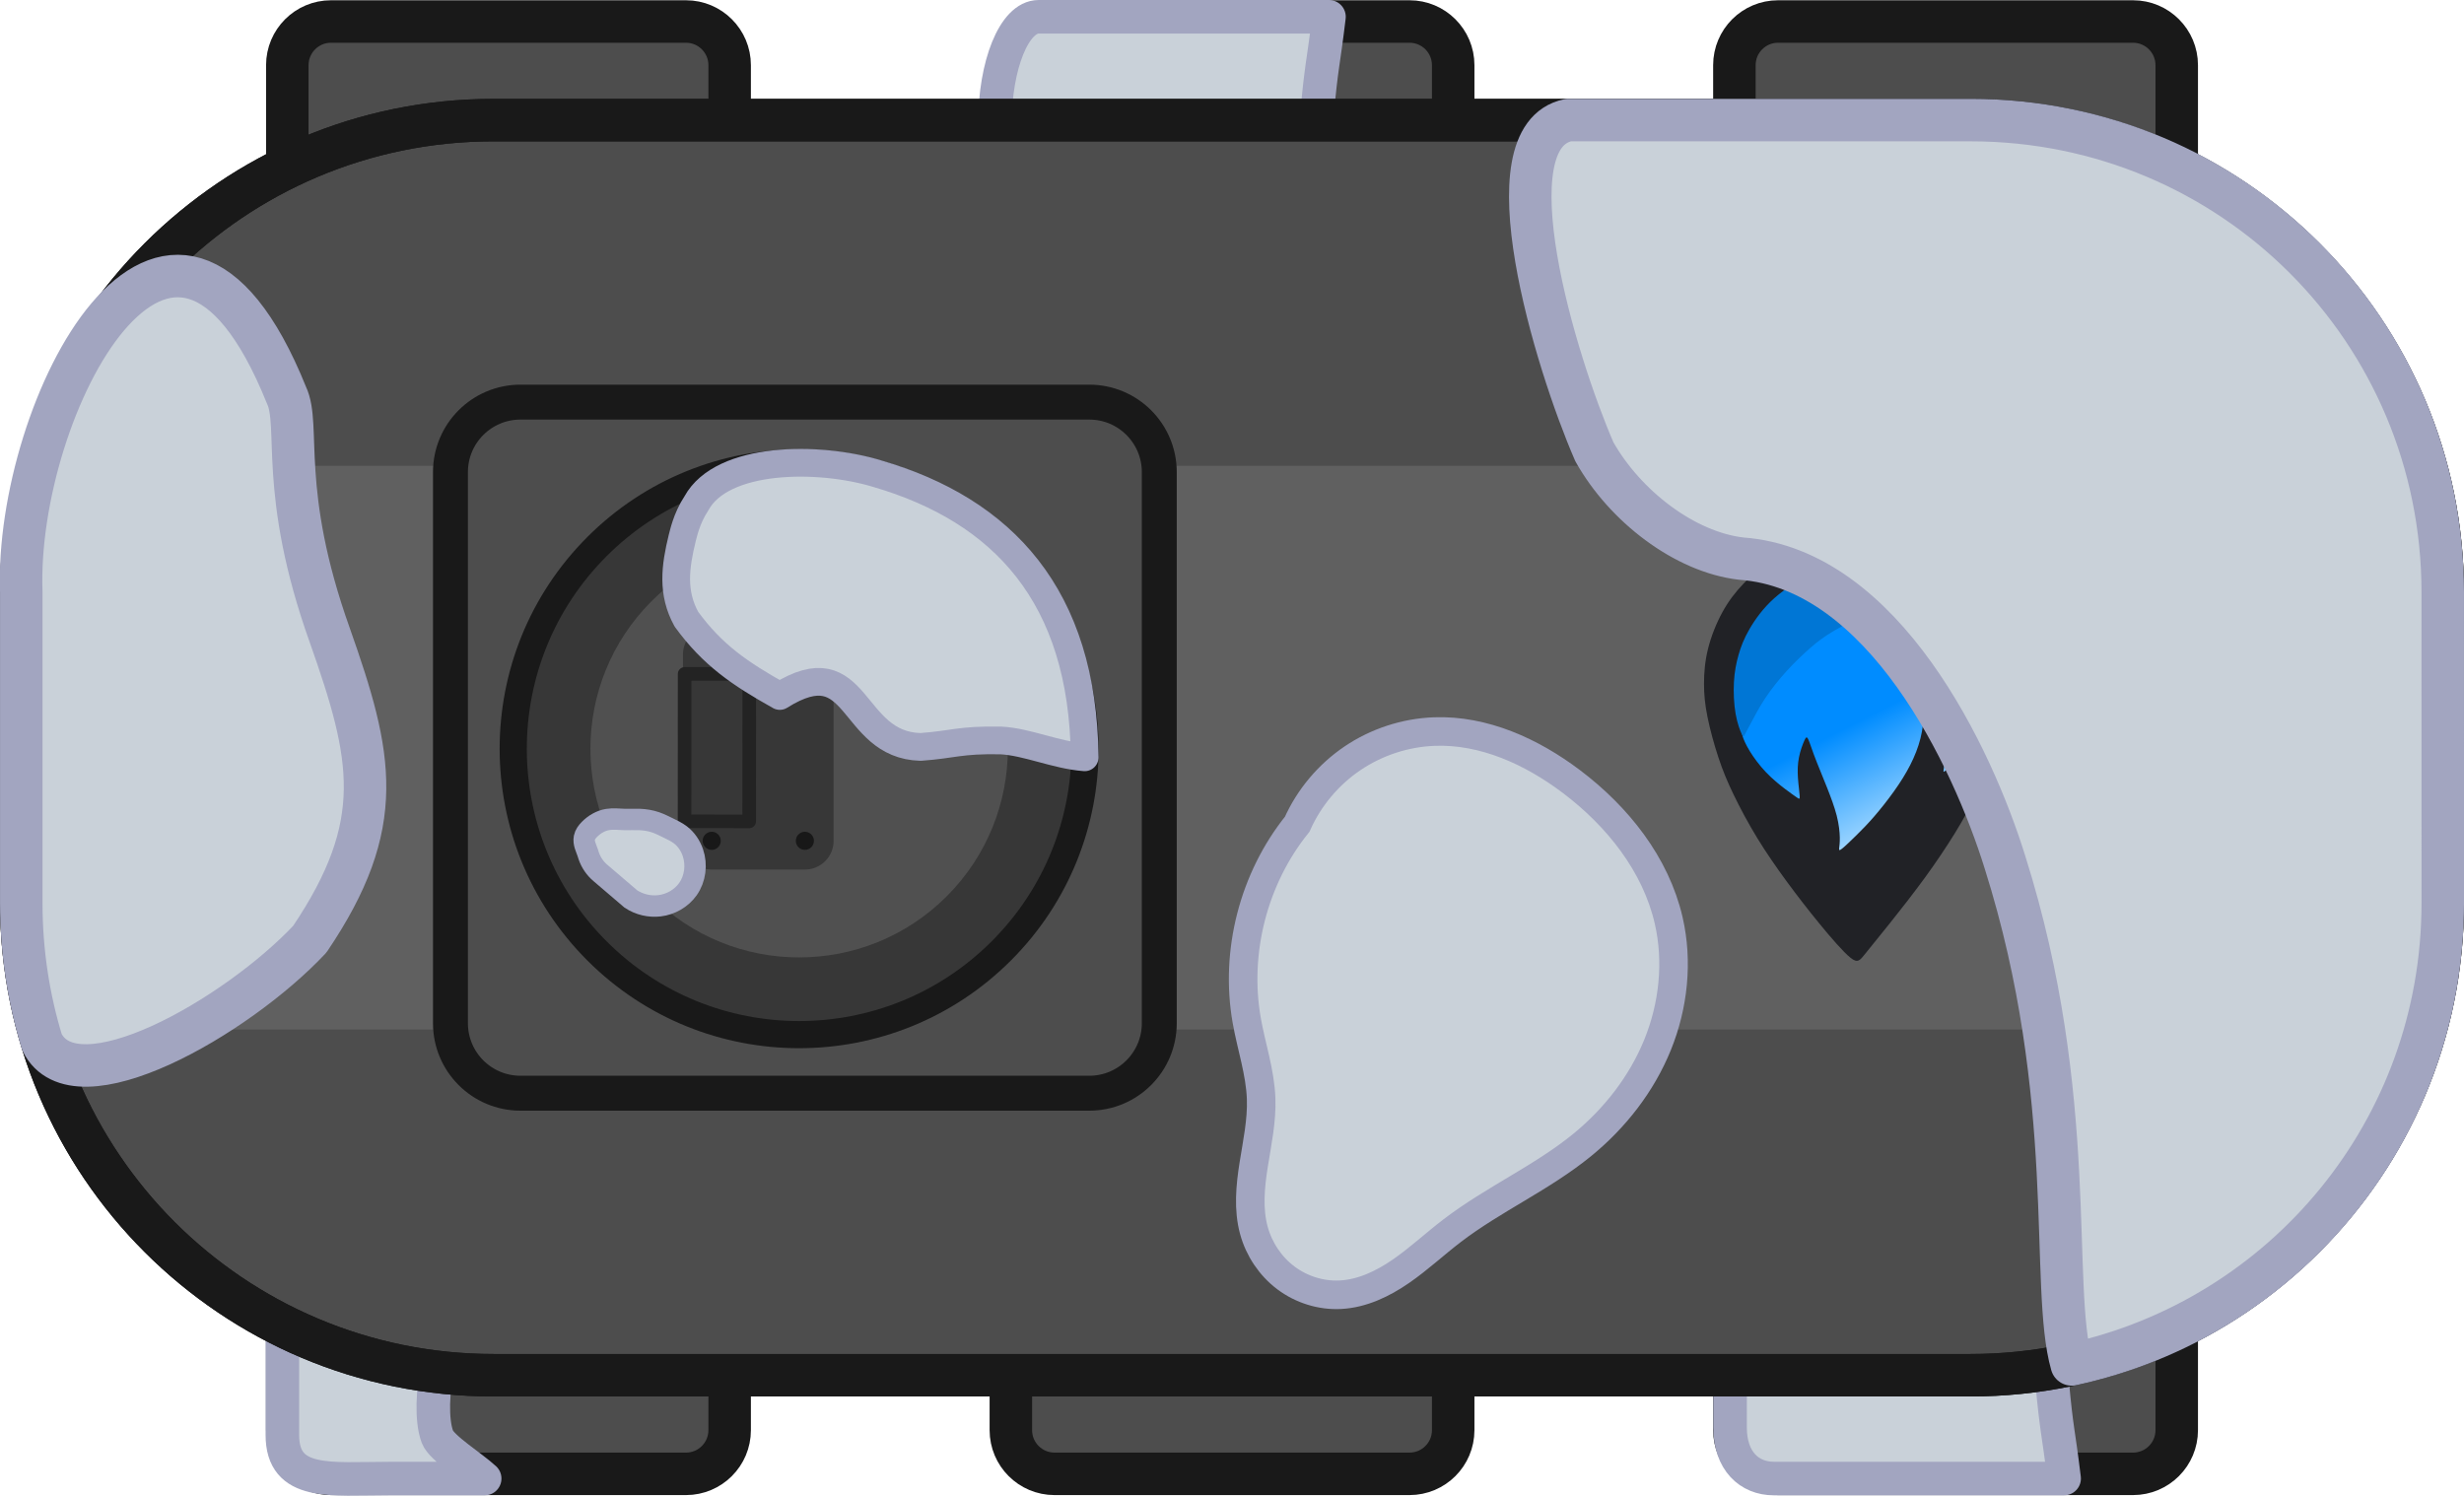
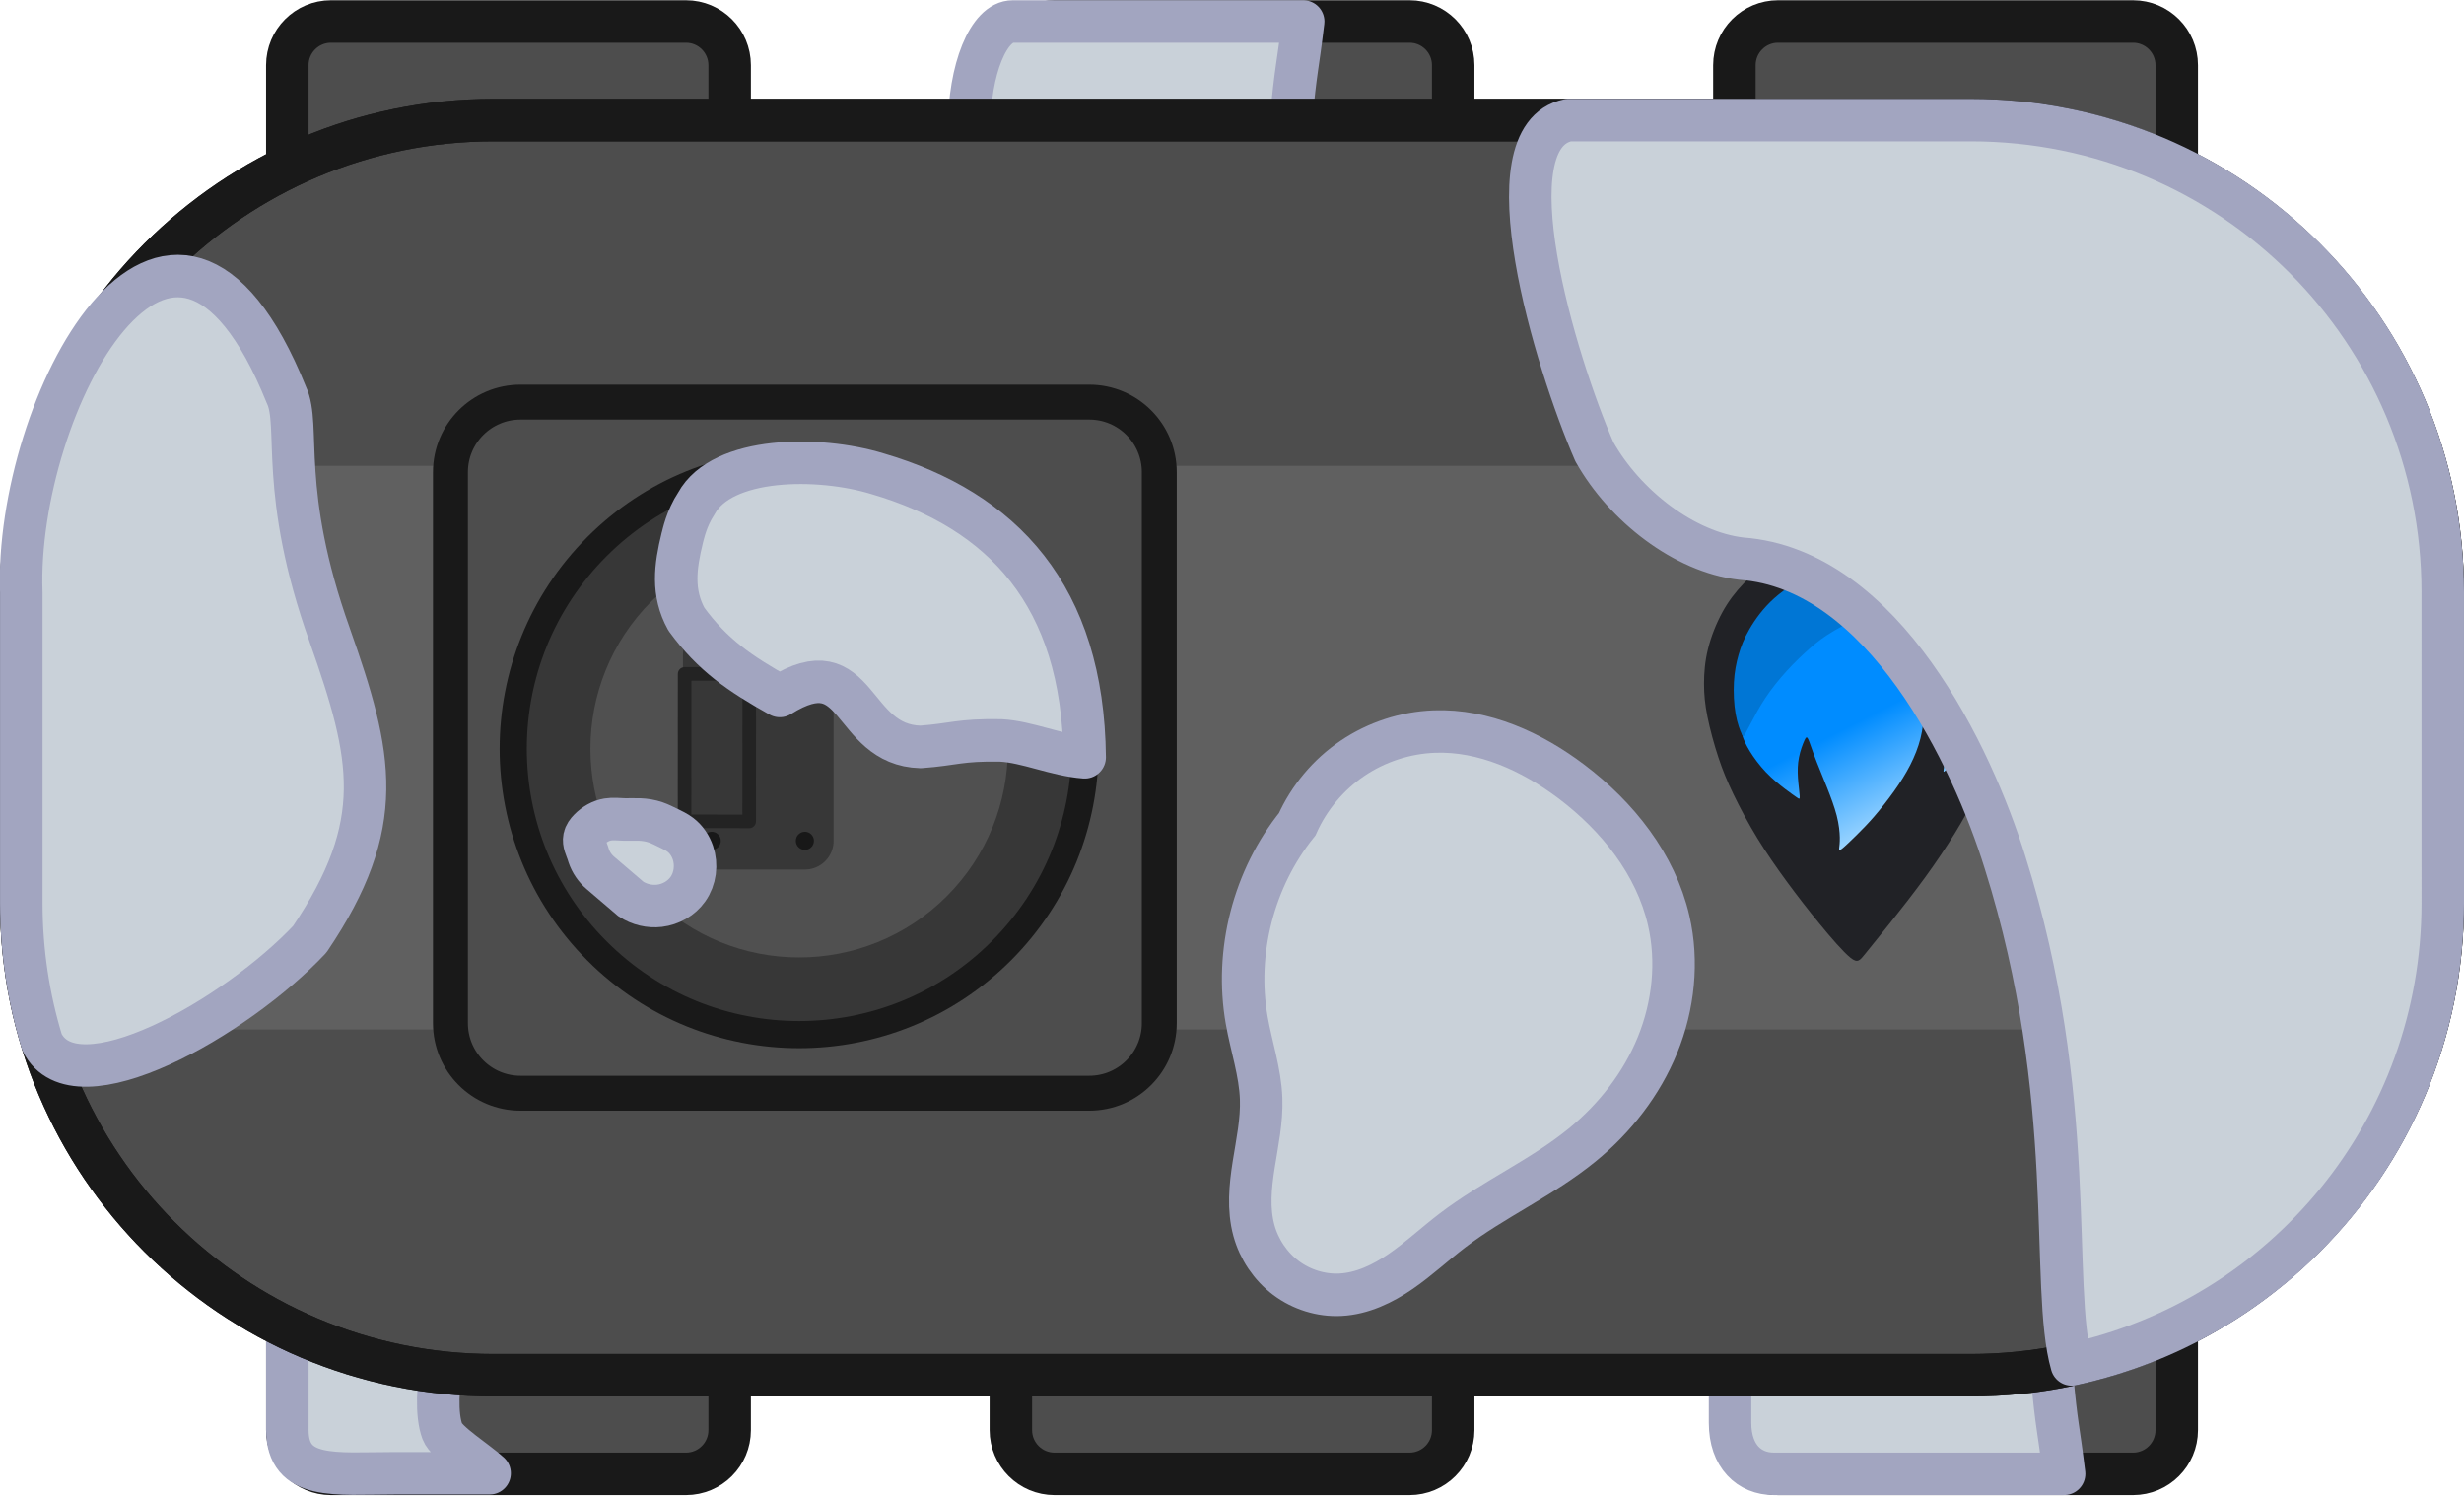
<svg xmlns="http://www.w3.org/2000/svg" xmlns:xlink="http://www.w3.org/1999/xlink" width="521.9" height="316.722" viewBox="0 0 138.086 83.799" version="1.1" id="svg1" xml:space="preserve">
  <defs id="defs1">
    <linearGradient id="linearGradient1789">
      <stop style="stop-color:#008cff;stop-opacity:1;" offset="0.538" id="stop1785" />
      <stop style="stop-color:#a5d9ff;stop-opacity:1;" offset="1" id="stop1787" />
    </linearGradient>
    <linearGradient xlink:href="#linearGradient1789" id="linearGradient2" gradientUnits="userSpaceOnUse" gradientTransform="translate(-74.48822,-33.59973)" x1="112.28" y1="85.87" x2="96.735" y2="54.829" />
  </defs>
  <g id="layer1" transform="translate(-33.59821,-108.5191)">
    <g id="layer1-1" transform="translate(-1.353249,40.00965)">
      <g id="g6300" transform="translate(266.8364,23.02816)">
-         <g id="g21780-2" transform="rotate(90,-208.3046,132.8434)">
-           <g id="g19985-2" transform="translate(-90.9251)">
-             <g id="g19977-3" transform="matrix(0,1.333333,-1.333333,0,-47.06052,-161.3004)">
-               <rect style="fill:#4d4d4d;fill-opacity:1;stroke:#191919;stroke-width:1.786;stroke-linecap:round;stroke-linejoin:round;stroke-miterlimit:4;stroke-dasharray:none;stroke-opacity:1;paint-order:markers fill stroke" id="rect19927-5" width="18.592" height="61.049" x="146.803" y="56.308" rx="1.836" />
-               <rect style="fill:#4d4d4d;fill-opacity:1;stroke:#191919;stroke-width:1.786;stroke-linecap:round;stroke-linejoin:round;stroke-miterlimit:4;stroke-dasharray:none;stroke-opacity:1;paint-order:markers fill stroke" id="rect19929-2" width="18.592" height="61.049" x="177.214" y="56.308" rx="1.836" />
-               <rect style="fill:#4d4d4d;fill-opacity:1;stroke:#191919;stroke-width:1.786;stroke-linecap:round;stroke-linejoin:round;stroke-miterlimit:4;stroke-dasharray:none;stroke-opacity:1;paint-order:markers fill stroke" id="rect19931-1" width="18.592" height="61.049" x="207.625" y="56.308" rx="1.836" />
-               <path id="path19933-1" style="fill:#c9d1d9;fill-opacity:1;stroke:#a2a5c0;stroke-width:1.411;stroke-linecap:round;stroke-linejoin:round;stroke-miterlimit:4;stroke-dasharray:none;stroke-opacity:1;paint-order:markers fill stroke" d="m 196.476,113.046 c 0,2.498 -0.819,4.509 -1.836,4.509 h -12.205 c 0.249,-2.073 0.31,-1.963 0.504,-4.106 0.018,-0.196 0.212,-2.765 0.281,-3.102 0.105,-0.514 0.317,-0.864 0.421,-1.378 0.086,-0.424 0.062,-0.945 0.14,-1.378 0.107,-0.591 0.63,-2.58 0.842,-3.101 0.36,-0.885 0.53,-0.689 0.982,-0.689 0.448,0 1.104,-0.135 1.544,0.345 0.214,0.233 0.37,0.704 0.561,1.034 1.276,2.193 2.569,5.454 4.209,5.857 0.767,0.188 2.084,0.273 2.806,0 0.467,-0.176 1.25,-1.447 1.75,-1.985 z" />
-               <path id="path20013-8" style="fill:#c9d1d9;fill-opacity:1;stroke:#a2a5c0;stroke-width:1.411;stroke-linecap:round;stroke-linejoin:round;stroke-miterlimit:4;stroke-dasharray:none;stroke-opacity:1;paint-order:markers fill stroke" d="m 221.916,56.109 c 2.498,0 4.509,-0.312 4.509,1.836 v 12.205 c -2.073,-0.249 -1.963,-0.31 -4.106,-0.504 -0.196,-0.018 -2.765,-0.212 -3.102,-0.281 -0.514,-0.105 -0.864,-0.317 -1.378,-0.421 -0.424,-0.086 -0.945,-0.062 -1.378,-0.14 -0.591,-0.107 -2.58,-0.63 -3.101,-0.842 -0.885,-0.36 -0.689,-0.53 -0.689,-0.982 0,-0.448 -0.135,-1.104 0.345,-1.544 0.233,-0.214 0.704,-0.37 1.034,-0.561 2.193,-1.276 5.454,-2.569 5.857,-4.209 0.188,-0.767 0.273,-2.084 0,-2.806 -0.176,-0.467 -1.447,-1.25 -1.985,-1.75 z" />
-               <path id="path19967-4" style="fill:#c9d1d9;fill-opacity:1;stroke:#a2a5c0;stroke-width:1.411;stroke-linecap:round;stroke-linejoin:round;stroke-miterlimit:4;stroke-dasharray:none;stroke-opacity:1;paint-order:markers fill stroke" d="m 165.577,58.258 c 0,-1.42 -0.819,-2.147 -1.836,-2.147 h -12.205 c 0.249,2.053 0.31,1.944 0.504,4.066 0.018,0.194 0.212,2.739 0.281,3.072 0.105,0.509 0.317,0.856 0.421,1.365 0.086,0.42 0.062,0.936 0.14,1.365 0.107,0.585 0.63,2.555 0.842,3.071 0.36,0.877 0.53,0.682 0.982,0.682 0.448,0 1.104,0.134 1.544,-0.341 0.214,-0.231 0.37,-0.697 0.561,-1.024 1.276,-2.172 2.569,-5.402 4.209,-5.801 0.767,-0.187 2.084,-0.27 2.806,0 0.467,0.175 1.25,1.433 1.75,1.966 z" />
-               <rect style="fill:#4d4d4d;fill-opacity:1;stroke:#191919;stroke-width:1.786;stroke-linecap:round;stroke-linejoin:round;stroke-miterlimit:4;stroke-dasharray:none;stroke-opacity:1;paint-order:markers fill stroke" id="rect19935-4" width="101.776" height="52.759" x="135.622" y="60.453" rx="19.844" ry="19.844" />
-               <rect style="opacity:1;fill:#606060;fill-opacity:1;stroke:none;stroke-width:2.381;stroke-linecap:round;stroke-linejoin:round;stroke-opacity:1;paint-order:markers fill stroke" id="rect19937-7" width="101.776" height="23.695" x="135.622" y="74.985" rx="0" ry="0" />
-               <rect style="fill:#4d4d4d;fill-opacity:1;stroke:#191919;stroke-width:1.468;stroke-linecap:round;stroke-linejoin:round;stroke-miterlimit:4;stroke-dasharray:none;stroke-opacity:1;paint-order:markers fill stroke" id="rect19939-8" width="29.793" height="29.05" x="189.567" y="72.308" rx="2.942" />
-               <ellipse style="fill:#373737;fill-opacity:1;stroke:#191919;stroke-width:1.142;stroke-linecap:round;stroke-linejoin:round;stroke-miterlimit:4;stroke-dasharray:none;stroke-opacity:1" id="ellipse19941-1" cx="206.116" cy="-83.38" rx="12.017" ry="12.017" transform="rotate(45)" />
-               <ellipse style="fill:#505050;fill-opacity:1;stroke:none;stroke-width:1.523;stroke-linecap:round;stroke-linejoin:round;stroke-miterlimit:4;stroke-dasharray:none;stroke-opacity:1" id="ellipse19943-1" cx="206.116" cy="-83.38" rx="8.772" ry="8.772" transform="rotate(45)" />
-               <g id="g19957-7" transform="matrix(0.8219178,0,0,0.8219178,70.92831,11.75875)">
-                 <rect style="fill:#373737;fill-opacity:1;stroke:#373737;stroke-width:2.94;stroke-linecap:butt;stroke-linejoin:round;stroke-dasharray:none;stroke-opacity:1" id="rect19945-0" width="9.528" height="4.764" x="-96.104" y="162.468" ry="0" transform="rotate(-90)" />
-                 <circle style="fill:#181818;fill-opacity:1;stroke:none;stroke-width:2.939;stroke-linecap:round;stroke-linejoin:round;stroke-miterlimit:4;stroke-dasharray:none;stroke-opacity:1" id="circle19947-1" cx="77.752" cy="172.007" transform="rotate(-35.07029)" r="0.463" />
-                 <circle style="fill:#181818;fill-opacity:1;stroke:none;stroke-width:2.939;stroke-linecap:round;stroke-linejoin:round;stroke-miterlimit:4;stroke-dasharray:none;stroke-opacity:1" id="circle19949-4" cx="81.651" cy="174.744" transform="rotate(-35.07029)" r="0.463" />
-                 <circle style="fill:#181818;fill-opacity:1;stroke:none;stroke-width:2.939;stroke-linecap:round;stroke-linejoin:round;stroke-miterlimit:4;stroke-dasharray:none;stroke-opacity:1" id="circle19951-3" cx="87.125" cy="166.946" transform="rotate(-35.07029)" r="0.463" />
-                 <ellipse style="fill:#181818;fill-opacity:1;stroke:none;stroke-width:2.939;stroke-linecap:round;stroke-linejoin:round;stroke-miterlimit:4;stroke-dasharray:none;stroke-opacity:1" id="ellipse19953-0" cx="83.226" cy="164.209" transform="rotate(-35.07029)" rx="0.463" ry="0.463" />
-                 <rect style="fill:none;fill-opacity:1;stroke:#232323;stroke-width:0.695;stroke-linecap:round;stroke-linejoin:round;stroke-miterlimit:4;stroke-dasharray:none;stroke-opacity:1" id="rect19955-3" width="3.305" height="7.541" x="-168.66" y="-95.023" transform="matrix(-0.9999999,-5.2688648e-4,4.5131798e-4,-0.9999999,0,0)" />
-               </g>
-               <g id="g19965-5" transform="matrix(0.2922203,0,0,0.2985074,152.5301,76.82804)" style="stroke-width:3.386">
-                 <path style="fill:#212226;stroke:none;stroke-width:3.583;stroke-linecap:round;stroke-linejoin:round;stroke-miterlimit:10;stroke-dasharray:none" d="m 27.326,3.934 c 1.035,0.807 2.81,2.823 4.464,4.8 1.654,1.976 3.186,3.912 4.679,5.902 1.492,1.99 2.944,4.033 4.262,6.144 1.318,2.111 2.501,4.289 3.415,6.144 0.914,1.855 1.56,3.388 2.178,5.216 0.618,1.828 1.21,3.953 1.573,5.714 0.363,1.761 0.497,3.159 0.497,4.679 -2.6e-5,1.519 -0.134,3.159 -0.578,4.907 -0.444,1.748 -1.197,3.603 -2.07,5.162 -0.874,1.559 -1.869,2.823 -3.065,4.047 -1.197,1.223 -2.595,2.406 -4.141,3.361 -1.546,0.955 -3.24,1.681 -4.988,2.218 -1.748,0.538 -3.549,0.887 -5.122,1.062 -1.573,0.175 -2.917,0.175 -4.127,0.081 -1.21,-0.094 -2.285,-0.282 -3.24,-0.524 -0.955,-0.242 -1.788,-0.538 -2.689,-0.914 C 17.471,61.556 16.503,61.099 15.307,60.346 14.11,59.593 12.685,58.544 11.502,57.482 10.319,56.42 9.378,55.345 8.679,54.444 7.979,53.543 7.522,52.817 6.985,51.634 6.447,50.451 5.828,48.811 5.452,47.439 5.075,46.068 4.941,44.966 4.901,43.756 4.86,42.546 4.914,41.228 5.156,39.534 5.398,37.84 5.828,35.77 6.527,33.592 7.226,31.414 8.194,29.128 9.162,27.125 c 0.968,-2.003 1.936,-3.724 3.146,-5.647 1.21,-1.923 2.662,-4.047 4.302,-6.252 1.64,-2.205 3.469,-4.49 5.015,-6.386 1.546,-1.896 2.81,-3.401 3.59,-4.356 0.78,-0.955 1.076,-1.358 2.111,-0.551 z" id="path19959-7" />
-                 <path style="fill:url(#linearGradient2);fill-opacity:1;stroke:none;stroke-width:7.845;stroke-linecap:round;stroke-linejoin:round;stroke-miterlimit:10" d="m 16.869,41.11 c -0.04,-0.497 -0.121,-1.492 -0.094,-2.622 0.027,-1.129 0.161,-2.393 0.484,-3.657 0.323,-1.264 0.834,-2.528 1.479,-3.764 0.645,-1.237 1.425,-2.447 2.326,-3.684 0.901,-1.237 1.923,-2.501 2.837,-3.536 0.914,-1.035 1.721,-1.842 2.541,-2.635 0.82,-0.793 1.654,-1.573 2.084,-1.909 0.43,-0.336 0.457,-0.228 0.43,0.054 -0.027,0.282 -0.108,0.739 -0.094,1.506 0.013,0.766 0.121,1.842 0.444,3.079 0.323,1.237 0.86,2.635 1.398,3.966 0.538,1.331 1.076,2.595 1.452,3.522 0.376,0.928 0.592,1.519 0.793,2.084 0.202,0.565 0.39,1.102 0.538,1.331 0.148,0.228 0.255,0.148 0.484,-0.35 0.229,-0.497 0.578,-1.412 0.766,-2.339 0.188,-0.928 0.215,-1.869 0.148,-2.877 -0.067,-1.008 -0.229,-2.084 -0.255,-2.581 -0.027,-0.497 0.081,-0.417 0.417,-0.188 0.336,0.229 0.901,0.605 1.694,1.197 0.793,0.592 1.815,1.398 2.743,2.353 0.928,0.955 1.761,2.057 2.339,2.985 0.578,0.928 0.901,1.681 1.022,2.084 0.121,0.403 0.04,0.457 -0.148,0.807 -0.188,0.35 -0.484,0.995 -0.941,1.882 -0.457,0.887 -1.076,2.017 -2.084,3.348 -1.008,1.331 -2.406,2.864 -4.02,4.41 -1.613,1.546 -3.442,3.106 -5.606,4.463 -2.165,1.358 -4.665,2.514 -7.179,3.361 -2.514,0.847 -5.042,1.385 -6.346,1.613 -1.304,0.229 -1.385,0.148 -1.761,-0.242 -0.376,-0.39 -1.049,-1.089 -1.667,-1.842 C 12.473,52.175 11.908,51.368 11.41,50.468 10.913,49.567 10.483,48.572 10.106,47.322 9.73,46.071 9.407,44.566 9.273,43.329 9.138,42.092 9.192,41.124 9.326,40.048 9.461,38.973 9.676,37.79 10.133,36.485 c 0.457,-1.304 1.156,-2.729 1.828,-3.845 0.672,-1.116 1.318,-1.923 1.654,-2.285 0.336,-0.363 0.363,-0.282 0.309,0.094 -0.054,0.376 -0.188,1.049 -0.255,1.855 -0.067,0.807 -0.067,1.748 0.04,2.864 0.108,1.116 0.323,2.407 0.592,3.321 0.269,0.914 0.592,1.452 0.914,1.869 0.323,0.417 0.645,0.713 0.928,0.901 0.282,0.188 0.524,0.269 0.645,0.309 0.121,0.04 0.121,0.04 0.08,-0.457 z" id="path19961-2" />
-                 <path style="fill:#0076d5;fill-opacity:1;stroke:#008cff;stroke-width:7.907;stroke-linecap:round;stroke-linejoin:round;stroke-miterlimit:10;stroke-opacity:0" d="m 42.967,35.429 c 0.23,0.46 0.636,1.489 0.88,2.842 0.244,1.353 0.325,3.031 0.244,4.479 -0.081,1.448 -0.325,2.666 -0.663,3.83 -0.338,1.164 -0.771,2.273 -1.57,3.627 -0.798,1.353 -1.962,2.95 -3.573,4.357 -1.61,1.407 -3.667,2.625 -5.372,3.37 -1.705,0.744 -3.058,1.015 -4.493,1.15 -1.434,0.135 -2.95,0.135 -4.466,-0.108 -1.516,-0.244 -3.031,-0.731 -4.182,-1.177 -1.15,-0.447 -1.935,-0.853 -2.639,-1.286 -0.704,-0.433 -1.326,-0.893 -1.665,-1.164 -0.338,-0.271 -0.392,-0.352 0.298,-0.474 0.69,-0.122 2.125,-0.284 3.559,-0.582 1.434,-0.298 2.869,-0.731 4.696,-1.502 1.827,-0.771 4.046,-1.881 5.602,-2.774 1.556,-0.893 2.449,-1.57 3.491,-2.463 1.042,-0.893 2.233,-2.003 3.37,-3.221 1.137,-1.218 2.219,-2.544 3.099,-3.843 0.88,-1.299 1.556,-2.571 2.03,-3.451 0.474,-0.88 0.744,-1.367 0.907,-1.665 0.162,-0.298 0.217,-0.406 0.447,0.054 z" id="path19963-5" />
-               </g>
-               <rect style="fill:none;fill-opacity:1;stroke:#191919;stroke-width:1.786;stroke-linecap:round;stroke-linejoin:round;stroke-miterlimit:4;stroke-dasharray:none;stroke-opacity:1;paint-order:markers fill stroke" id="rect19969-3" width="101.776" height="52.759" x="135.622" y="60.453" rx="19.844" ry="19.844" />
-               <path id="path19971-5" style="fill:#191919;fill-opacity:1;stroke:#191919;stroke-width:2.381;stroke-linecap:round;stroke-linejoin:round;stroke-opacity:1;paint-order:markers fill stroke" d="m 141.641,86.833 -5.226,1.669 v -3.338 z" />
-               <path id="path19973-1" style="fill:#191919;fill-opacity:1;stroke:#191919;stroke-width:2.381;stroke-linecap:round;stroke-linejoin:round;stroke-opacity:1;paint-order:markers fill stroke" d="m 231.379,86.833 5.226,1.669 v -3.338 z" />
-               <path id="rect20085-7" style="fill:#c9d1d9;fill-opacity:1;stroke:#a2a5c0;stroke-width:1.786;stroke-linecap:round;stroke-linejoin:round;stroke-miterlimit:4;stroke-dasharray:none;stroke-opacity:1;paint-order:markers fill stroke" d="m 135.622,93.369 c 0,10.993 8.85,19.844 19.844,19.844 h 16.905 c 3.422,-0.698 0.55,-10.172 -1.092,-13.944 -1.279,-2.272 -3.785,-4.214 -6.174,-4.49 -5.977,-0.43 -9.711,-8.336 -11.085,-12.769 -3.129,-9.912 -1.867,-17.827 -2.803,-21.102 -8.938,1.935 -15.596,9.856 -15.596,19.39 z m 88.808,-1.818 c 2.169,6.067 1.21,8.816 1.824,10.103 4.868,12.085 11.432,-0.54 11.145,-8.285 V 80.297 c 0,-2.036 -0.305,-3.998 -0.869,-5.844 -1.396,-2.827 -8.17,1.041 -11.258,4.329 -3.272,4.85 -2.637,7.681 -0.842,12.769 z" />
-             </g>
-           </g>
-           <path style="fill:#c9d1d9;fill-opacity:1;fill-rule:evenodd;stroke:#a2a5c0;stroke-width:1.6;stroke-dasharray:none;stroke-opacity:1" d="m -249.471,83.727 c -1.487,-0.663 -2.783,-1.749 -3.695,-3.098 -0.912,-1.349 -1.438,-2.956 -1.499,-4.583 -0.104,-2.777 1.123,-5.462 2.797,-7.681 1.949,-2.584 4.637,-4.732 7.791,-5.457 2.308,-0.531 4.773,-0.268 6.967,0.622 2.195,0.891 4.12,2.394 5.618,4.229 1.838,2.252 3.03,4.966 4.794,7.276 0.744,0.974 1.587,1.873 2.283,2.882 0.696,1.009 1.249,2.16 1.313,3.384 0.057,1.086 -0.288,2.186 -0.941,3.056 -0.653,0.87 -1.606,1.507 -2.655,1.795 -1.198,0.328 -2.47,0.207 -3.696,0.013 -1.226,-0.194 -2.454,-0.461 -3.695,-0.417 -1.491,0.053 -2.926,0.551 -4.395,0.809 -3.84,0.674 -7.95,-0.385 -10.987,-2.83 z" id="path68-1-6-1" clip-path="none" />
-           <path style="fill:#c9d1d9;fill-opacity:1;fill-rule:evenodd;stroke:#a2a5c0;stroke-width:1.2;stroke-dasharray:none;stroke-opacity:1" d="m -246.738,122.772 c -0.254,0.304 -0.594,0.535 -0.969,0.661 -0.056,0.019 -0.113,0.035 -0.17,0.054 -0.137,0.046 -0.27,0.106 -0.409,0.149 -0.139,0.042 -0.287,0.067 -0.429,0.038 -0.18,-0.036 -0.334,-0.152 -0.465,-0.281 -0.283,-0.278 -0.495,-0.637 -0.558,-1.029 -0.05,-0.308 -0.009,-0.623 0,-0.935 0.008,-0.281 -0.011,-0.561 0,-0.842 0.012,-0.31 0.062,-0.619 0.163,-0.912 0.081,-0.234 0.194,-0.456 0.302,-0.678 0.118,-0.242 0.232,-0.488 0.395,-0.702 0.25,-0.329 0.609,-0.568 1,-0.702 0.677,-0.23 1.464,-0.133 2.047,0.281 0.516,0.366 0.855,0.962 0.93,1.59 0.066,0.556 -0.07,1.134 -0.379,1.602 z" id="path77-3-2-0" clip-path="none" />
-           <path id="path25420-5-1" style="fill:#c9d1d9;fill-opacity:1;stroke:#a2a5c0;stroke-width:1.553;stroke-linecap:round;stroke-linejoin:round;stroke-miterlimit:4;stroke-dasharray:none;stroke-opacity:1" d="m -253.223,95.637 c -9.071,0.095 -13.837,4.602 -15.894,11.616 -1.006,3.296 -0.975,8.705 1.657,10.14 0.877,0.579 1.763,0.739 1.935,0.794 1.63,0.401 3.082,0.586 4.562,-0.231 2.011,-1.467 3.049,-2.992 4.304,-5.234 -2.815,-4.492 2.751,-3.865 2.855,-7.889 -0.135,-1.856 -0.404,-2.176 -0.364,-4.487 0.073,-1.483 0.825,-3.091 0.945,-4.708 z" />
+         <rect style="fill:#4d4d4d;fill-opacity:1;stroke:#191919;stroke-width:2.381;stroke-linecap:round;stroke-linejoin:round;stroke-miterlimit:4;stroke-dasharray:none;stroke-opacity:1;paint-order:markers fill stroke" id="rect19927-5" width="24.789" height="81.399" x="109.898" y="-128.085" rx="2.448" transform="scale(-1)" />
+         <rect style="fill:#4d4d4d;fill-opacity:1;stroke:#191919;stroke-width:2.381;stroke-linecap:round;stroke-linejoin:round;stroke-miterlimit:4;stroke-dasharray:none;stroke-opacity:1;paint-order:markers fill stroke" id="rect19929-2" width="24.789" height="81.399" x="150.446" y="-128.085" rx="2.448" transform="scale(-1)" />
+         <rect style="fill:#4d4d4d;fill-opacity:1;stroke:#191919;stroke-width:2.381;stroke-linecap:round;stroke-linejoin:round;stroke-miterlimit:4;stroke-dasharray:none;stroke-opacity:1;paint-order:markers fill stroke" id="rect19931-1" width="24.789" height="81.399" x="190.994" y="-128.085" rx="2.448" transform="scale(-1)" />
+         <path id="path19933-1" style="fill:#c9d1d9;fill-opacity:1;stroke:#a2a5c0;stroke-width:2.381;stroke-linecap:round;stroke-linejoin:round;stroke-miterlimit:4;stroke-dasharray:none;stroke-opacity:1;paint-order:markers fill stroke" d="m -177.573,52.698 c 0,-3.331 1.092,-6.012 2.448,-6.012 h 16.273 c -0.332,2.764 -0.414,2.617 -0.672,5.474 -0.024,0.261 -0.283,3.687 -0.374,4.135 -0.139,0.685 -0.422,1.153 -0.562,1.837 -0.115,0.565 -0.083,1.26 -0.187,1.837 -0.142,0.787 -0.84,3.44 -1.122,4.134 -0.481,1.18 -0.707,0.919 -1.309,0.919 -0.598,0 -1.472,0.18 -2.058,-0.459 -0.285,-0.311 -0.493,-0.939 -0.748,-1.378 -1.701,-2.924 -3.425,-7.272 -5.613,-7.809 -1.023,-0.251 -2.778,-0.364 -3.742,0 -0.622,0.235 -1.667,1.929 -2.333,2.647 z" />
+         <path id="path20013-8" style="fill:#c9d1d9;fill-opacity:1;stroke:#a2a5c0;stroke-width:2.381;stroke-linecap:round;stroke-linejoin:round;stroke-miterlimit:4;stroke-dasharray:none;stroke-opacity:1;paint-order:markers fill stroke" d="m -209.771,128.053 c -3.331,0 -6.012,0.416 -6.012,-2.448 v -16.273 c 2.764,0.332 2.617,0.414 5.474,0.672 0.261,0.024 3.687,0.283 4.135,0.374 0.685,0.139 1.153,0.422 1.837,0.562 0.565,0.115 1.26,0.083 1.837,0.187 0.787,0.143 3.44,0.84 4.134,1.122 1.18,0.481 0.919,0.707 0.919,1.309 0,0.598 0.18,1.472 -0.459,2.058 -0.311,0.285 -0.939,0.493 -1.378,0.748 -2.924,1.701 -7.272,3.425 -7.809,5.613 -0.251,1.023 -0.364,2.778 0,3.742 0.235,0.622 1.929,1.667 2.647,2.333 z" />
+         <path id="path19967-4" style="fill:#c9d1d9;fill-opacity:1;stroke:#a2a5c0;stroke-width:2.381;stroke-linecap:round;stroke-linejoin:round;stroke-miterlimit:4;stroke-dasharray:none;stroke-opacity:1;paint-order:markers fill stroke" d="m -134.93,125.222 c 0,1.893 1.092,2.862 2.448,2.862 h 16.273 c -0.332,-2.738 -0.414,-2.592 -0.672,-5.422 -0.024,-0.258 -0.283,-3.652 -0.374,-4.096 -0.139,-0.678 -0.422,-1.142 -0.562,-1.82 -0.115,-0.559 -0.083,-1.248 -0.187,-1.82 -0.143,-0.78 -0.84,-3.407 -1.122,-4.095 -0.481,-1.169 -0.707,-0.91 -1.309,-0.91 -0.598,0 -1.472,-0.179 -2.058,0.455 -0.285,0.308 -0.493,0.93 -0.748,1.365 -1.701,2.896 -3.425,7.202 -5.613,7.734 -1.023,0.249 -2.778,0.361 -3.742,0 -0.622,-0.233 -1.667,-1.911 -2.333,-2.622 z" />
+         <rect style="fill:#4d4d4d;fill-opacity:1;stroke:#191919;stroke-width:2.381;stroke-linecap:round;stroke-linejoin:round;stroke-miterlimit:4;stroke-dasharray:none;stroke-opacity:1;paint-order:markers fill stroke" id="rect19935-4" width="135.702" height="70.345" x="94.99" y="-122.558" rx="26.458" ry="26.458" transform="scale(-1)" />
+         <rect style="fill:#606060;fill-opacity:1;stroke:none;stroke-width:3.175;stroke-linecap:round;stroke-linejoin:round;stroke-opacity:1;paint-order:markers fill stroke" id="rect19937-7" width="135.702" height="31.593" x="94.99" y="-103.182" rx="0" ry="0" transform="scale(-1)" />
+         <rect style="fill:#4d4d4d;fill-opacity:1;stroke:#191919;stroke-width:1.957;stroke-linecap:round;stroke-linejoin:round;stroke-miterlimit:4;stroke-dasharray:none;stroke-opacity:1;paint-order:markers fill stroke" id="rect19939-8" width="39.724" height="38.733" x="166.917" y="-106.752" rx="3.923" transform="scale(-1)" />
+         <ellipse style="fill:#373737;fill-opacity:1;stroke:#191919;stroke-width:1.522;stroke-linecap:round;stroke-linejoin:round;stroke-miterlimit:4;stroke-dasharray:none;stroke-opacity:1" id="ellipse19941-1" cx="70.467" cy="-194.134" rx="16.022" ry="16.022" transform="rotate(-135)" />
+         <ellipse style="fill:#505050;fill-opacity:1;stroke:none;stroke-width:2.03;stroke-linecap:round;stroke-linejoin:round;stroke-miterlimit:4;stroke-dasharray:none;stroke-opacity:1" id="ellipse19943-1" cx="70.467" cy="-194.134" rx="11.696" ry="11.696" transform="rotate(-135)" />
+         <g id="g19957-7" transform="matrix(-1.095891,0,0,-1.095891,-8.73177,187.484)">
+           <rect style="fill:#373737;fill-opacity:1;stroke:#373737;stroke-width:2.94;stroke-linecap:butt;stroke-linejoin:round;stroke-dasharray:none;stroke-opacity:1" id="rect19945-0" width="9.528" height="4.764" x="-96.104" y="162.468" ry="0" transform="rotate(-90)" />
+           <circle style="fill:#181818;fill-opacity:1;stroke:none;stroke-width:2.939;stroke-linecap:round;stroke-linejoin:round;stroke-miterlimit:4;stroke-dasharray:none;stroke-opacity:1" id="circle19947-1" cx="77.752" cy="172.007" transform="rotate(-35.07029)" r="0.463" />
+           <circle style="fill:#181818;fill-opacity:1;stroke:none;stroke-width:2.939;stroke-linecap:round;stroke-linejoin:round;stroke-miterlimit:4;stroke-dasharray:none;stroke-opacity:1" id="circle19949-4" cx="81.651" cy="174.744" transform="rotate(-35.07029)" r="0.463" />
+           <circle style="fill:#181818;fill-opacity:1;stroke:none;stroke-width:2.939;stroke-linecap:round;stroke-linejoin:round;stroke-miterlimit:4;stroke-dasharray:none;stroke-opacity:1" id="circle19951-3" cx="87.125" cy="166.946" transform="rotate(-35.07029)" r="0.463" />
+           <ellipse style="fill:#181818;fill-opacity:1;stroke:none;stroke-width:2.939;stroke-linecap:round;stroke-linejoin:round;stroke-miterlimit:4;stroke-dasharray:none;stroke-opacity:1" id="ellipse19953-0" cx="83.226" cy="164.209" transform="rotate(-35.07029)" rx="0.463" ry="0.463" />
+           <rect style="fill:none;fill-opacity:1;stroke:#232323;stroke-width:0.695;stroke-linecap:round;stroke-linejoin:round;stroke-miterlimit:4;stroke-dasharray:none;stroke-opacity:1" id="rect19955-3" width="3.305" height="7.541" x="-168.66" y="-95.023" transform="matrix(-0.9999999,-5.2688648e-4,4.5131798e-4,-0.9999999,0,0)" />
        </g>
+         <g id="g19965-5" transform="matrix(-0.3896271,0,0,-0.3980099,-117.5341,100.725)" style="stroke-width:3.386">
+           <path style="fill:#212226;stroke:none;stroke-width:3.583;stroke-linecap:round;stroke-linejoin:round;stroke-miterlimit:10;stroke-dasharray:none" d="m 27.326,3.934 c 1.035,0.807 2.81,2.823 4.464,4.8 1.654,1.976 3.186,3.912 4.679,5.902 1.492,1.99 2.944,4.033 4.262,6.144 1.318,2.111 2.501,4.289 3.415,6.144 0.914,1.855 1.56,3.388 2.178,5.216 0.618,1.828 1.21,3.953 1.573,5.714 0.363,1.761 0.497,3.159 0.497,4.679 -2.6e-5,1.519 -0.134,3.159 -0.578,4.907 -0.444,1.748 -1.197,3.603 -2.07,5.162 -0.874,1.559 -1.869,2.823 -3.065,4.047 -1.197,1.223 -2.595,2.406 -4.141,3.361 -1.546,0.955 -3.24,1.681 -4.988,2.218 -1.748,0.538 -3.549,0.887 -5.122,1.062 -1.573,0.175 -2.917,0.175 -4.127,0.081 -1.21,-0.094 -2.285,-0.282 -3.24,-0.524 -0.955,-0.242 -1.788,-0.538 -2.689,-0.914 C 17.471,61.556 16.503,61.099 15.307,60.346 14.11,59.593 12.685,58.544 11.502,57.482 10.319,56.42 9.378,55.345 8.679,54.444 7.979,53.543 7.522,52.817 6.985,51.634 6.447,50.451 5.828,48.811 5.452,47.439 5.075,46.068 4.941,44.966 4.901,43.756 4.86,42.546 4.914,41.228 5.156,39.534 5.398,37.84 5.828,35.77 6.527,33.592 7.226,31.414 8.194,29.128 9.162,27.125 c 0.968,-2.003 1.936,-3.724 3.146,-5.647 1.21,-1.923 2.662,-4.047 4.302,-6.252 1.64,-2.205 3.469,-4.49 5.015,-6.386 1.546,-1.896 2.81,-3.401 3.59,-4.356 0.78,-0.955 1.076,-1.358 2.111,-0.551 z" id="path19959-7" />
+           <path style="fill:url(#linearGradient2);fill-opacity:1;stroke:none;stroke-width:7.845;stroke-linecap:round;stroke-linejoin:round;stroke-miterlimit:10" d="m 16.869,41.11 c -0.04,-0.497 -0.121,-1.492 -0.094,-2.622 0.027,-1.129 0.161,-2.393 0.484,-3.657 0.323,-1.264 0.834,-2.528 1.479,-3.764 0.645,-1.237 1.425,-2.447 2.326,-3.684 0.901,-1.237 1.923,-2.501 2.837,-3.536 0.914,-1.035 1.721,-1.842 2.541,-2.635 0.82,-0.793 1.654,-1.573 2.084,-1.909 0.43,-0.336 0.457,-0.228 0.43,0.054 -0.027,0.282 -0.108,0.739 -0.094,1.506 0.013,0.766 0.121,1.842 0.444,3.079 0.323,1.237 0.86,2.635 1.398,3.966 0.538,1.331 1.076,2.595 1.452,3.522 0.376,0.928 0.592,1.519 0.793,2.084 0.202,0.565 0.39,1.102 0.538,1.331 0.148,0.228 0.255,0.148 0.484,-0.35 0.229,-0.497 0.578,-1.412 0.766,-2.339 0.188,-0.928 0.215,-1.869 0.148,-2.877 -0.067,-1.008 -0.229,-2.084 -0.255,-2.581 -0.027,-0.497 0.081,-0.417 0.417,-0.188 0.336,0.229 0.901,0.605 1.694,1.197 0.793,0.592 1.815,1.398 2.743,2.353 0.928,0.955 1.761,2.057 2.339,2.985 0.578,0.928 0.901,1.681 1.022,2.084 0.121,0.403 0.04,0.457 -0.148,0.807 -0.188,0.35 -0.484,0.995 -0.941,1.882 -0.457,0.887 -1.076,2.017 -2.084,3.348 -1.008,1.331 -2.406,2.864 -4.02,4.41 -1.613,1.546 -3.442,3.106 -5.606,4.463 -2.165,1.358 -4.665,2.514 -7.179,3.361 -2.514,0.847 -5.042,1.385 -6.346,1.613 -1.304,0.229 -1.385,0.148 -1.761,-0.242 -0.376,-0.39 -1.049,-1.089 -1.667,-1.842 C 12.473,52.175 11.908,51.368 11.41,50.468 10.913,49.567 10.483,48.572 10.106,47.322 9.73,46.071 9.407,44.566 9.273,43.329 9.138,42.092 9.192,41.124 9.326,40.048 9.461,38.973 9.676,37.79 10.133,36.485 c 0.457,-1.304 1.156,-2.729 1.828,-3.845 0.672,-1.116 1.318,-1.923 1.654,-2.285 0.336,-0.363 0.363,-0.282 0.309,0.094 -0.054,0.376 -0.188,1.049 -0.255,1.855 -0.067,0.807 -0.067,1.748 0.04,2.864 0.108,1.116 0.323,2.407 0.592,3.321 0.269,0.914 0.592,1.452 0.914,1.869 0.323,0.417 0.645,0.713 0.928,0.901 0.282,0.188 0.524,0.269 0.645,0.309 0.121,0.04 0.121,0.04 0.08,-0.457 z" id="path19961-2" />
+           <path style="fill:#0076d5;fill-opacity:1;stroke:#008cff;stroke-width:7.907;stroke-linecap:round;stroke-linejoin:round;stroke-miterlimit:10;stroke-opacity:0" d="m 42.967,35.429 c 0.23,0.46 0.636,1.489 0.88,2.842 0.244,1.353 0.325,3.031 0.244,4.479 -0.081,1.448 -0.325,2.666 -0.663,3.83 -0.338,1.164 -0.771,2.273 -1.57,3.627 -0.798,1.353 -1.962,2.95 -3.573,4.357 -1.61,1.407 -3.667,2.625 -5.372,3.37 -1.705,0.744 -3.058,1.015 -4.493,1.15 -1.434,0.135 -2.95,0.135 -4.466,-0.108 -1.516,-0.244 -3.031,-0.731 -4.182,-1.177 -1.15,-0.447 -1.935,-0.853 -2.639,-1.286 -0.704,-0.433 -1.326,-0.893 -1.665,-1.164 -0.338,-0.271 -0.392,-0.352 0.298,-0.474 0.69,-0.122 2.125,-0.284 3.559,-0.582 1.434,-0.298 2.869,-0.731 4.696,-1.502 1.827,-0.771 4.046,-1.881 5.602,-2.774 1.556,-0.893 2.449,-1.57 3.491,-2.463 1.042,-0.893 2.233,-2.003 3.37,-3.221 1.137,-1.218 2.219,-2.544 3.099,-3.843 0.88,-1.299 1.556,-2.571 2.03,-3.451 0.474,-0.88 0.744,-1.367 0.907,-1.665 0.162,-0.298 0.217,-0.406 0.447,0.054 z" id="path19963-5" />
+         </g>
+         <rect style="fill:none;fill-opacity:1;stroke:#191919;stroke-width:2.381;stroke-linecap:round;stroke-linejoin:round;stroke-miterlimit:4;stroke-dasharray:none;stroke-opacity:1;paint-order:markers fill stroke" id="rect19969-3" width="135.702" height="70.345" x="94.99" y="-122.558" rx="26.458" ry="26.458" transform="scale(-1)" />
+         <path id="path19971-5" style="fill:#191919;fill-opacity:1;stroke:#191919;stroke-width:3.175;stroke-linecap:round;stroke-linejoin:round;stroke-opacity:1;paint-order:markers fill stroke" d="m -103.015,87.385 6.967,-2.226 v 4.451 z" />
+         <path id="path19973-1" style="fill:#191919;fill-opacity:1;stroke:#191919;stroke-width:3.175;stroke-linecap:round;stroke-linejoin:round;stroke-opacity:1;paint-order:markers fill stroke" d="m -222.666,87.385 -6.967,-2.226 v 4.451 z" />
+         <path id="rect20085-7" style="fill:#c9d1d9;fill-opacity:1;stroke:#a2a5c0;stroke-width:2.381;stroke-linecap:round;stroke-linejoin:round;stroke-miterlimit:4;stroke-dasharray:none;stroke-opacity:1;paint-order:markers fill stroke" d="m -94.99,78.671 c 0,-14.658 -11.8,-26.458 -26.458,-26.458 h -22.54 c -4.562,0.931 -0.734,13.563 1.456,18.592 1.705,3.029 5.046,5.619 8.232,5.987 7.97,0.574 12.949,11.115 14.78,17.025 4.172,13.216 2.489,23.769 3.737,28.136 11.918,-2.58 20.794,-13.141 20.794,-25.853 z m -118.41,2.424 c -2.892,-8.09 -1.613,-11.755 -2.432,-13.47 -6.491,-16.113 -15.243,0.72 -14.86,11.047 v 17.429 c 0,2.714 0.406,5.33 1.159,7.792 1.861,3.769 10.893,-1.388 15.01,-5.772 4.363,-6.466 3.516,-10.241 1.122,-17.025 z" />
+         <path style="fill:#c9d1d9;fill-opacity:1;fill-rule:evenodd;stroke:#a2a5c0;stroke-width:2.381;stroke-dasharray:none;stroke-opacity:1" d="m -249.471,83.727 c -1.487,-0.663 -2.783,-1.749 -3.695,-3.098 -0.912,-1.349 -1.438,-2.956 -1.499,-4.583 -0.104,-2.777 1.123,-5.462 2.797,-7.681 1.949,-2.584 4.637,-4.732 7.791,-5.457 2.308,-0.531 4.773,-0.268 6.967,0.622 2.195,0.891 4.12,2.394 5.618,4.229 1.838,2.252 3.03,4.966 4.794,7.276 0.744,0.974 1.587,1.873 2.283,2.882 0.696,1.009 1.249,2.16 1.313,3.384 0.057,1.086 -0.288,2.186 -0.941,3.056 -0.653,0.87 -1.606,1.507 -2.655,1.795 -1.198,0.328 -2.47,0.207 -3.696,0.013 -1.226,-0.194 -2.454,-0.461 -3.695,-0.417 -1.491,0.053 -2.926,0.551 -4.395,0.809 -3.84,0.674 -7.95,-0.385 -10.987,-2.83 z" id="path68-1-6-1" clip-path="none" transform="rotate(90,-208.3046,132.8434)" />
+         <path style="fill:#c9d1d9;fill-opacity:1;fill-rule:evenodd;stroke:#a2a5c0;stroke-width:2.381;stroke-dasharray:none;stroke-opacity:1" d="m -246.738,122.772 c -0.254,0.304 -0.594,0.535 -0.969,0.661 -0.056,0.019 -0.113,0.035 -0.17,0.054 -0.137,0.046 -0.27,0.106 -0.409,0.149 -0.139,0.042 -0.287,0.067 -0.429,0.038 -0.18,-0.036 -0.334,-0.152 -0.465,-0.281 -0.283,-0.278 -0.495,-0.637 -0.558,-1.029 -0.05,-0.308 -0.009,-0.623 0,-0.935 0.008,-0.281 -0.011,-0.561 0,-0.842 0.012,-0.31 0.062,-0.619 0.163,-0.912 0.081,-0.234 0.194,-0.456 0.302,-0.678 0.118,-0.242 0.232,-0.488 0.395,-0.702 0.25,-0.329 0.609,-0.568 1,-0.702 0.677,-0.23 1.464,-0.133 2.047,0.281 0.516,0.366 0.855,0.962 0.93,1.59 0.066,0.556 -0.07,1.134 -0.379,1.602 z" id="path77-3-2-0" clip-path="none" transform="rotate(90,-208.3046,132.8434)" />
+         <path id="path25420-5-1" style="fill:#c9d1d9;fill-opacity:1;stroke:#a2a5c0;stroke-width:2.381;stroke-linecap:round;stroke-linejoin:round;stroke-miterlimit:4;stroke-dasharray:none;stroke-opacity:1" d="m -171.098,87.925 c -0.095,-9.071 -4.602,-13.837 -11.616,-15.894 -3.296,-1.006 -8.705,-0.975 -10.14,1.657 -0.579,0.877 -0.739,1.763 -0.794,1.935 -0.401,1.63 -0.586,3.082 0.231,4.562 1.467,2.011 2.992,3.049 5.234,4.304 4.492,-2.815 3.865,2.751 7.889,2.855 1.856,-0.135 2.176,-0.404 4.487,-0.364 1.483,0.073 3.091,0.825 4.708,0.945 z" />
      </g>
    </g>
  </g>
</svg>
